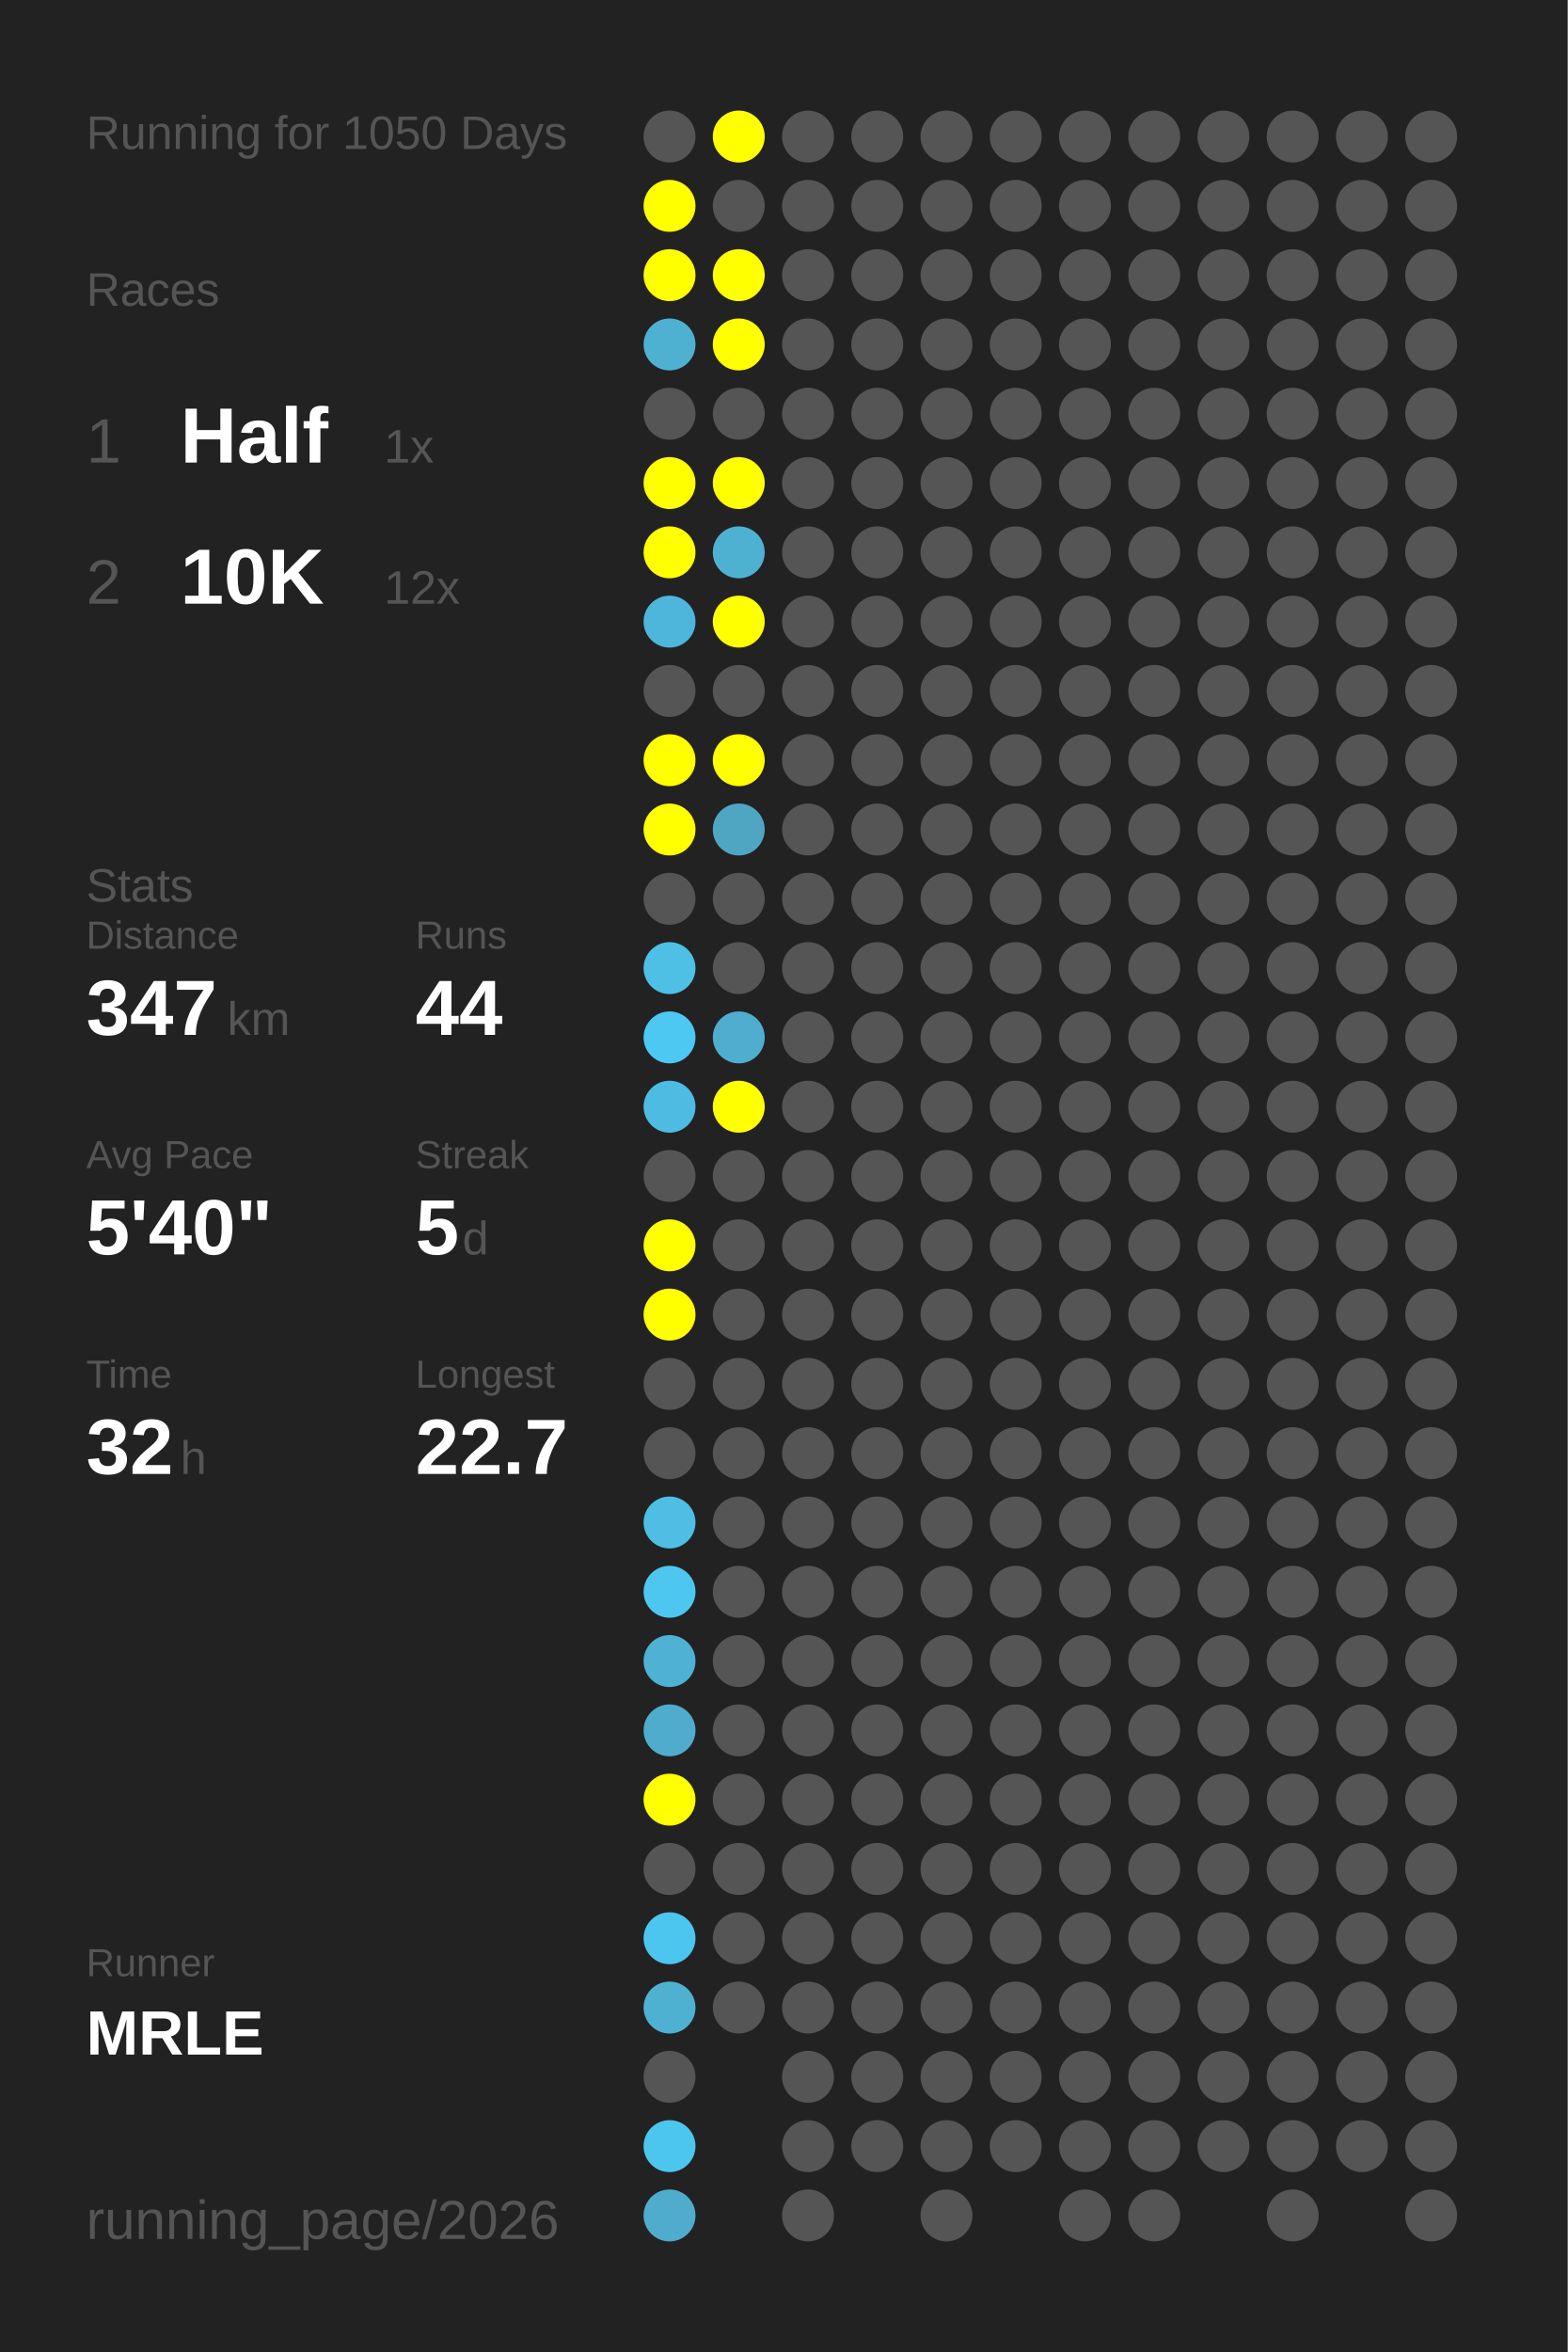
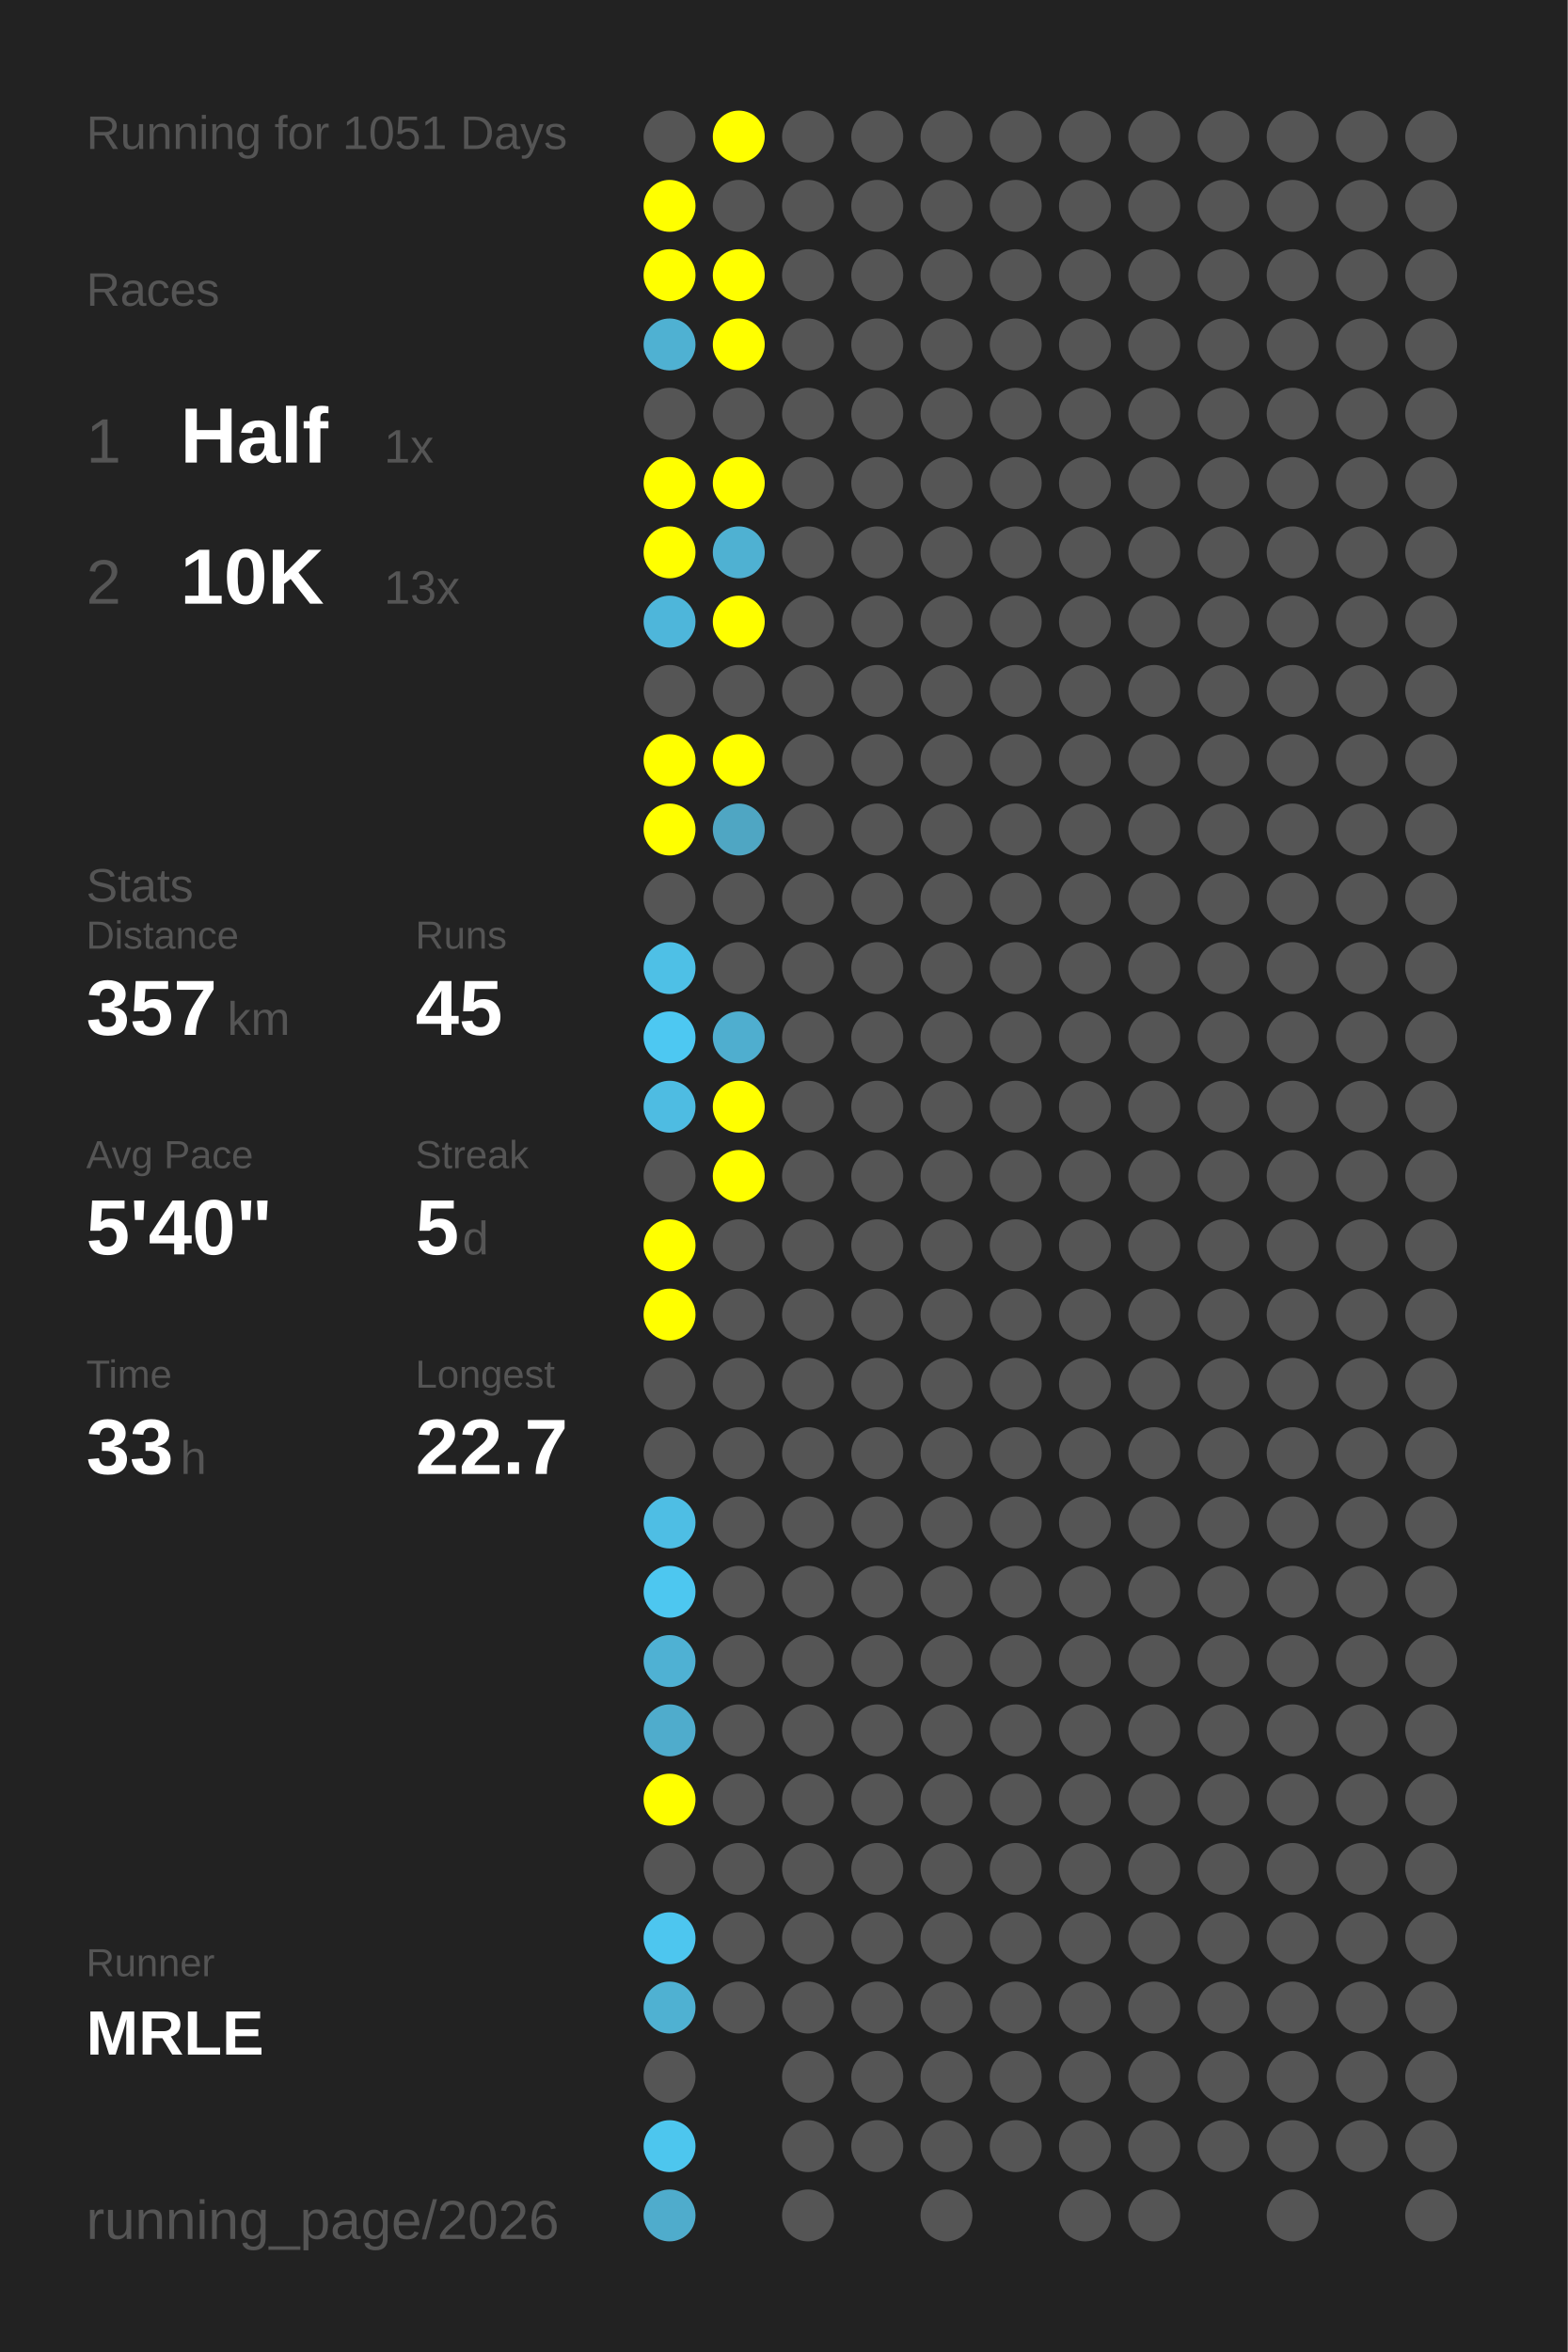
<svg xmlns="http://www.w3.org/2000/svg" baseProfile="full" height="300mm" version="1.1" viewBox="0,0,200,300" width="200mm">
  <defs />
  <rect fill="#222222" height="300" width="200" x="0" y="0" />
-   <text fill="#555555" style="font-size:6px; font-family:Arial;" x="11" y="19">Running for 1050 Days</text>
+   <text fill="#555555" style="font-size:6px; font-family:Arial;" x="11" y="19">Running for 1051 Days</text>
  <text fill="#555555" style="font-size:6px; font-family:Arial;" x="11" y="39">Races</text>
  <text fill="#555555" style="font-size:8px; font-family:Arial;" x="11" y="59">1</text>
  <text fill="#FFFFFF" style="font-size:10px; font-family:Arial; font-weight:bold;" x="23" y="59">Half</text>
  <text fill="#555555" style="font-size:6px; font-family:Arial;" x="49" y="59">1x</text>
  <text fill="#555555" style="font-size:8px; font-family:Arial;" x="11" y="77">2</text>
  <text fill="#FFFFFF" style="font-size:10px; font-family:Arial; font-weight:bold;" x="23" y="77">10K</text>
-   <text fill="#555555" style="font-size:6px; font-family:Arial;" x="49" y="77">12x</text>
+   <text fill="#555555" style="font-size:6px; font-family:Arial;" x="49" y="77">13x</text>
  <text fill="#555555" style="font-size:6px; font-family:Arial;" x="11" y="115">Stats</text>
  <text fill="#555555" style="font-size:5px; font-family:Arial;" x="11" y="121">Distance</text>
-   <text fill="#FFFFFF" style="font-size:10px; font-family:Arial; font-weight:bold;" x="11" y="132">347</text>
+   <text fill="#FFFFFF" style="font-size:10px; font-family:Arial; font-weight:bold;" x="11" y="132">357</text>
  <text fill="#555555" style="font-size:6px; font-family:Arial;" x="29" y="132">km</text>
  <text fill="#555555" style="font-size:5px; font-family:Arial;" x="53" y="121">Runs</text>
-   <text fill="#FFFFFF" style="font-size:10px; font-family:Arial; font-weight:bold;" x="53" y="132">44</text>
+   <text fill="#FFFFFF" style="font-size:10px; font-family:Arial; font-weight:bold;" x="53" y="132">45</text>
  <text fill="#555555" style="font-size:5px; font-family:Arial;" x="11" y="149">Avg Pace</text>
  <text fill="#FFFFFF" style="font-size:10px; font-family:Arial; font-weight:bold;" x="11" y="160">5'40"</text>
  <text fill="#555555" style="font-size:5px; font-family:Arial;" x="53" y="149">Streak</text>
  <text fill="#FFFFFF" style="font-size:10px; font-family:Arial; font-weight:bold;" x="53" y="160">5</text>
  <text fill="#555555" style="font-size:6px; font-family:Arial;" x="59" y="160">d</text>
  <text fill="#555555" style="font-size:5px; font-family:Arial;" x="11" y="177">Time</text>
-   <text fill="#FFFFFF" style="font-size:10px; font-family:Arial; font-weight:bold;" x="11" y="188">32</text>
+   <text fill="#FFFFFF" style="font-size:10px; font-family:Arial; font-weight:bold;" x="11" y="188">33</text>
  <text fill="#555555" style="font-size:6px; font-family:Arial;" x="23" y="188">h</text>
  <text fill="#555555" style="font-size:5px; font-family:Arial;" x="53" y="177">Longest</text>
  <text fill="#FFFFFF" style="font-size:10px; font-family:Arial; font-weight:bold;" x="53" y="188">22.7</text>
  <text fill="#555555" style="font-size:5px; font-family:Arial;" x="11" y="252.065">Runner</text>
  <text fill="#FFFFFF" style="font-size:8px; font-family:Arial; font-weight:bold;" x="11" y="262.065">MRLE</text>
  <text fill="#555555" style="font-size:7px; font-family:Arial;" x="11" y="285.581">running_page/2026</text>
  <circle cx="85.417" cy="17.419" fill="#555555" r="3.312" />
  <circle cx="85.417" cy="26.258" fill="#FFFF00" r="3.312" />
  <circle cx="85.417" cy="35.097" fill="#FFFF00" r="3.312" />
  <circle cx="85.417" cy="43.935" fill="#4fb1d2" r="3.312" />
  <circle cx="85.417" cy="52.774" fill="#555555" r="3.312" />
  <circle cx="85.417" cy="61.613" fill="#FFFF00" r="3.312" />
  <circle cx="85.417" cy="70.452" fill="#FFFF00" r="3.312" />
  <circle cx="85.417" cy="79.29" fill="#4eb6da" r="3.312" />
  <circle cx="85.417" cy="88.129" fill="#555555" r="3.312" />
  <circle cx="85.417" cy="96.968" fill="#FFFF00" r="3.312" />
  <circle cx="85.417" cy="105.806" fill="#FFFF00" r="3.312" />
  <circle cx="85.417" cy="114.645" fill="#555555" r="3.312" />
  <circle cx="85.417" cy="123.484" fill="#4ec0e6" r="3.312" />
  <circle cx="85.417" cy="132.323" fill="#4dc8f2" r="3.312" />
  <circle cx="85.417" cy="141.161" fill="#4ebce2" r="3.312" />
  <circle cx="85.417" cy="150" fill="#555555" r="3.312" />
  <circle cx="85.417" cy="158.839" fill="#FFFF00" r="3.312" />
  <circle cx="85.417" cy="167.677" fill="#FFFF00" r="3.312" />
  <circle cx="85.417" cy="176.516" fill="#555555" r="3.312" />
  <circle cx="85.417" cy="185.355" fill="#555555" r="3.312" />
  <circle cx="85.417" cy="194.194" fill="#4ebee4" r="3.312" />
  <circle cx="85.417" cy="203.032" fill="#4dc7f0" r="3.312" />
  <circle cx="85.417" cy="211.871" fill="#4fb1d3" r="3.312" />
  <circle cx="85.417" cy="220.71" fill="#4faccc" r="3.312" />
  <circle cx="85.417" cy="229.548" fill="#FFFF00" r="3.312" />
  <circle cx="85.417" cy="238.387" fill="#555555" r="3.312" />
  <circle cx="85.417" cy="247.226" fill="#4dc6ef" r="3.312" />
  <circle cx="85.417" cy="256.065" fill="#4fb1d2" r="3.312" />
  <circle cx="85.417" cy="264.903" fill="#555555" r="3.312" />
  <circle cx="85.417" cy="273.742" fill="#4dc6ee" r="3.312" />
  <circle cx="85.417" cy="282.581" fill="#4faccc" r="3.312" />
  <circle cx="94.25" cy="17.419" fill="#FFFF00" r="3.312" />
  <circle cx="94.25" cy="26.258" fill="#555555" r="3.312" />
  <circle cx="94.25" cy="35.097" fill="#FFFF00" r="3.312" />
  <circle cx="94.25" cy="43.935" fill="#FFFF00" r="3.312" />
  <circle cx="94.25" cy="52.774" fill="#555555" r="3.312" />
  <circle cx="94.25" cy="61.613" fill="#FFFF00" r="3.312" />
  <circle cx="94.25" cy="70.452" fill="#4fb1d2" r="3.312" />
  <circle cx="94.25" cy="79.29" fill="#FFFF00" r="3.312" />
  <circle cx="94.25" cy="88.129" fill="#555555" r="3.312" />
  <circle cx="94.25" cy="96.968" fill="#FFFF00" r="3.312" />
  <circle cx="94.25" cy="105.806" fill="#4fa6c3" r="3.312" />
  <circle cx="94.25" cy="114.645" fill="#555555" r="3.312" />
  <circle cx="94.25" cy="123.484" fill="#555555" r="3.312" />
  <circle cx="94.25" cy="132.323" fill="#4faecf" r="3.312" />
  <circle cx="94.25" cy="141.161" fill="#FFFF00" r="3.312" />
-   <circle cx="94.25" cy="150" fill="#555555" r="3.312" />
+   <circle cx="94.25" cy="150" fill="#FFFF00" r="3.312" />
  <circle cx="94.25" cy="158.839" fill="#555555" r="3.312" />
  <circle cx="94.25" cy="167.677" fill="#555555" r="3.312" />
  <circle cx="94.25" cy="176.516" fill="#555555" r="3.312" />
  <circle cx="94.25" cy="185.355" fill="#555555" r="3.312" />
  <circle cx="94.25" cy="194.194" fill="#555555" r="3.312" />
  <circle cx="94.25" cy="203.032" fill="#555555" r="3.312" />
  <circle cx="94.25" cy="211.871" fill="#555555" r="3.312" />
  <circle cx="94.25" cy="220.71" fill="#555555" r="3.312" />
  <circle cx="94.25" cy="229.548" fill="#555555" r="3.312" />
  <circle cx="94.25" cy="238.387" fill="#555555" r="3.312" />
  <circle cx="94.25" cy="247.226" fill="#555555" r="3.312" />
  <circle cx="94.25" cy="256.065" fill="#555555" r="3.312" />
  <circle cx="103.083" cy="17.419" fill="#555555" r="3.312" />
  <circle cx="103.083" cy="26.258" fill="#555555" r="3.312" />
  <circle cx="103.083" cy="35.097" fill="#555555" r="3.312" />
  <circle cx="103.083" cy="43.935" fill="#555555" r="3.312" />
  <circle cx="103.083" cy="52.774" fill="#555555" r="3.312" />
  <circle cx="103.083" cy="61.613" fill="#555555" r="3.312" />
  <circle cx="103.083" cy="70.452" fill="#555555" r="3.312" />
  <circle cx="103.083" cy="79.29" fill="#555555" r="3.312" />
  <circle cx="103.083" cy="88.129" fill="#555555" r="3.312" />
  <circle cx="103.083" cy="96.968" fill="#555555" r="3.312" />
  <circle cx="103.083" cy="105.806" fill="#555555" r="3.312" />
  <circle cx="103.083" cy="114.645" fill="#555555" r="3.312" />
  <circle cx="103.083" cy="123.484" fill="#555555" r="3.312" />
  <circle cx="103.083" cy="132.323" fill="#555555" r="3.312" />
  <circle cx="103.083" cy="141.161" fill="#555555" r="3.312" />
  <circle cx="103.083" cy="150" fill="#555555" r="3.312" />
  <circle cx="103.083" cy="158.839" fill="#555555" r="3.312" />
  <circle cx="103.083" cy="167.677" fill="#555555" r="3.312" />
  <circle cx="103.083" cy="176.516" fill="#555555" r="3.312" />
  <circle cx="103.083" cy="185.355" fill="#555555" r="3.312" />
  <circle cx="103.083" cy="194.194" fill="#555555" r="3.312" />
  <circle cx="103.083" cy="203.032" fill="#555555" r="3.312" />
  <circle cx="103.083" cy="211.871" fill="#555555" r="3.312" />
  <circle cx="103.083" cy="220.71" fill="#555555" r="3.312" />
  <circle cx="103.083" cy="229.548" fill="#555555" r="3.312" />
  <circle cx="103.083" cy="238.387" fill="#555555" r="3.312" />
  <circle cx="103.083" cy="247.226" fill="#555555" r="3.312" />
  <circle cx="103.083" cy="256.065" fill="#555555" r="3.312" />
  <circle cx="103.083" cy="264.903" fill="#555555" r="3.312" />
  <circle cx="103.083" cy="273.742" fill="#555555" r="3.312" />
  <circle cx="103.083" cy="282.581" fill="#555555" r="3.312" />
  <circle cx="111.917" cy="17.419" fill="#555555" r="3.312" />
  <circle cx="111.917" cy="26.258" fill="#555555" r="3.312" />
  <circle cx="111.917" cy="35.097" fill="#555555" r="3.312" />
  <circle cx="111.917" cy="43.935" fill="#555555" r="3.312" />
  <circle cx="111.917" cy="52.774" fill="#555555" r="3.312" />
  <circle cx="111.917" cy="61.613" fill="#555555" r="3.312" />
  <circle cx="111.917" cy="70.452" fill="#555555" r="3.312" />
  <circle cx="111.917" cy="79.29" fill="#555555" r="3.312" />
  <circle cx="111.917" cy="88.129" fill="#555555" r="3.312" />
  <circle cx="111.917" cy="96.968" fill="#555555" r="3.312" />
  <circle cx="111.917" cy="105.806" fill="#555555" r="3.312" />
  <circle cx="111.917" cy="114.645" fill="#555555" r="3.312" />
  <circle cx="111.917" cy="123.484" fill="#555555" r="3.312" />
  <circle cx="111.917" cy="132.323" fill="#555555" r="3.312" />
  <circle cx="111.917" cy="141.161" fill="#555555" r="3.312" />
  <circle cx="111.917" cy="150" fill="#555555" r="3.312" />
  <circle cx="111.917" cy="158.839" fill="#555555" r="3.312" />
  <circle cx="111.917" cy="167.677" fill="#555555" r="3.312" />
  <circle cx="111.917" cy="176.516" fill="#555555" r="3.312" />
  <circle cx="111.917" cy="185.355" fill="#555555" r="3.312" />
  <circle cx="111.917" cy="194.194" fill="#555555" r="3.312" />
  <circle cx="111.917" cy="203.032" fill="#555555" r="3.312" />
  <circle cx="111.917" cy="211.871" fill="#555555" r="3.312" />
  <circle cx="111.917" cy="220.71" fill="#555555" r="3.312" />
  <circle cx="111.917" cy="229.548" fill="#555555" r="3.312" />
  <circle cx="111.917" cy="238.387" fill="#555555" r="3.312" />
  <circle cx="111.917" cy="247.226" fill="#555555" r="3.312" />
  <circle cx="111.917" cy="256.065" fill="#555555" r="3.312" />
  <circle cx="111.917" cy="264.903" fill="#555555" r="3.312" />
  <circle cx="111.917" cy="273.742" fill="#555555" r="3.312" />
  <circle cx="120.75" cy="17.419" fill="#555555" r="3.312" />
  <circle cx="120.75" cy="26.258" fill="#555555" r="3.312" />
  <circle cx="120.75" cy="35.097" fill="#555555" r="3.312" />
  <circle cx="120.75" cy="43.935" fill="#555555" r="3.312" />
  <circle cx="120.75" cy="52.774" fill="#555555" r="3.312" />
  <circle cx="120.75" cy="61.613" fill="#555555" r="3.312" />
  <circle cx="120.75" cy="70.452" fill="#555555" r="3.312" />
  <circle cx="120.75" cy="79.29" fill="#555555" r="3.312" />
  <circle cx="120.75" cy="88.129" fill="#555555" r="3.312" />
  <circle cx="120.75" cy="96.968" fill="#555555" r="3.312" />
  <circle cx="120.75" cy="105.806" fill="#555555" r="3.312" />
  <circle cx="120.75" cy="114.645" fill="#555555" r="3.312" />
  <circle cx="120.75" cy="123.484" fill="#555555" r="3.312" />
  <circle cx="120.75" cy="132.323" fill="#555555" r="3.312" />
  <circle cx="120.75" cy="141.161" fill="#555555" r="3.312" />
  <circle cx="120.75" cy="150" fill="#555555" r="3.312" />
  <circle cx="120.75" cy="158.839" fill="#555555" r="3.312" />
  <circle cx="120.75" cy="167.677" fill="#555555" r="3.312" />
  <circle cx="120.75" cy="176.516" fill="#555555" r="3.312" />
  <circle cx="120.75" cy="185.355" fill="#555555" r="3.312" />
  <circle cx="120.75" cy="194.194" fill="#555555" r="3.312" />
  <circle cx="120.75" cy="203.032" fill="#555555" r="3.312" />
  <circle cx="120.75" cy="211.871" fill="#555555" r="3.312" />
  <circle cx="120.75" cy="220.71" fill="#555555" r="3.312" />
  <circle cx="120.75" cy="229.548" fill="#555555" r="3.312" />
  <circle cx="120.75" cy="238.387" fill="#555555" r="3.312" />
  <circle cx="120.75" cy="247.226" fill="#555555" r="3.312" />
  <circle cx="120.75" cy="256.065" fill="#555555" r="3.312" />
  <circle cx="120.75" cy="264.903" fill="#555555" r="3.312" />
  <circle cx="120.75" cy="273.742" fill="#555555" r="3.312" />
  <circle cx="120.75" cy="282.581" fill="#555555" r="3.312" />
  <circle cx="129.583" cy="17.419" fill="#555555" r="3.312" />
  <circle cx="129.583" cy="26.258" fill="#555555" r="3.312" />
  <circle cx="129.583" cy="35.097" fill="#555555" r="3.312" />
  <circle cx="129.583" cy="43.935" fill="#555555" r="3.312" />
  <circle cx="129.583" cy="52.774" fill="#555555" r="3.312" />
  <circle cx="129.583" cy="61.613" fill="#555555" r="3.312" />
  <circle cx="129.583" cy="70.452" fill="#555555" r="3.312" />
  <circle cx="129.583" cy="79.29" fill="#555555" r="3.312" />
  <circle cx="129.583" cy="88.129" fill="#555555" r="3.312" />
  <circle cx="129.583" cy="96.968" fill="#555555" r="3.312" />
  <circle cx="129.583" cy="105.806" fill="#555555" r="3.312" />
  <circle cx="129.583" cy="114.645" fill="#555555" r="3.312" />
  <circle cx="129.583" cy="123.484" fill="#555555" r="3.312" />
  <circle cx="129.583" cy="132.323" fill="#555555" r="3.312" />
  <circle cx="129.583" cy="141.161" fill="#555555" r="3.312" />
  <circle cx="129.583" cy="150" fill="#555555" r="3.312" />
  <circle cx="129.583" cy="158.839" fill="#555555" r="3.312" />
  <circle cx="129.583" cy="167.677" fill="#555555" r="3.312" />
  <circle cx="129.583" cy="176.516" fill="#555555" r="3.312" />
  <circle cx="129.583" cy="185.355" fill="#555555" r="3.312" />
  <circle cx="129.583" cy="194.194" fill="#555555" r="3.312" />
  <circle cx="129.583" cy="203.032" fill="#555555" r="3.312" />
  <circle cx="129.583" cy="211.871" fill="#555555" r="3.312" />
  <circle cx="129.583" cy="220.71" fill="#555555" r="3.312" />
  <circle cx="129.583" cy="229.548" fill="#555555" r="3.312" />
  <circle cx="129.583" cy="238.387" fill="#555555" r="3.312" />
  <circle cx="129.583" cy="247.226" fill="#555555" r="3.312" />
  <circle cx="129.583" cy="256.065" fill="#555555" r="3.312" />
  <circle cx="129.583" cy="264.903" fill="#555555" r="3.312" />
  <circle cx="129.583" cy="273.742" fill="#555555" r="3.312" />
  <circle cx="138.417" cy="17.419" fill="#555555" r="3.312" />
  <circle cx="138.417" cy="26.258" fill="#555555" r="3.312" />
  <circle cx="138.417" cy="35.097" fill="#555555" r="3.312" />
  <circle cx="138.417" cy="43.935" fill="#555555" r="3.312" />
  <circle cx="138.417" cy="52.774" fill="#555555" r="3.312" />
  <circle cx="138.417" cy="61.613" fill="#555555" r="3.312" />
  <circle cx="138.417" cy="70.452" fill="#555555" r="3.312" />
  <circle cx="138.417" cy="79.29" fill="#555555" r="3.312" />
  <circle cx="138.417" cy="88.129" fill="#555555" r="3.312" />
  <circle cx="138.417" cy="96.968" fill="#555555" r="3.312" />
  <circle cx="138.417" cy="105.806" fill="#555555" r="3.312" />
  <circle cx="138.417" cy="114.645" fill="#555555" r="3.312" />
  <circle cx="138.417" cy="123.484" fill="#555555" r="3.312" />
  <circle cx="138.417" cy="132.323" fill="#555555" r="3.312" />
  <circle cx="138.417" cy="141.161" fill="#555555" r="3.312" />
  <circle cx="138.417" cy="150" fill="#555555" r="3.312" />
  <circle cx="138.417" cy="158.839" fill="#555555" r="3.312" />
  <circle cx="138.417" cy="167.677" fill="#555555" r="3.312" />
  <circle cx="138.417" cy="176.516" fill="#555555" r="3.312" />
  <circle cx="138.417" cy="185.355" fill="#555555" r="3.312" />
  <circle cx="138.417" cy="194.194" fill="#555555" r="3.312" />
  <circle cx="138.417" cy="203.032" fill="#555555" r="3.312" />
  <circle cx="138.417" cy="211.871" fill="#555555" r="3.312" />
  <circle cx="138.417" cy="220.71" fill="#555555" r="3.312" />
  <circle cx="138.417" cy="229.548" fill="#555555" r="3.312" />
  <circle cx="138.417" cy="238.387" fill="#555555" r="3.312" />
  <circle cx="138.417" cy="247.226" fill="#555555" r="3.312" />
  <circle cx="138.417" cy="256.065" fill="#555555" r="3.312" />
  <circle cx="138.417" cy="264.903" fill="#555555" r="3.312" />
  <circle cx="138.417" cy="273.742" fill="#555555" r="3.312" />
  <circle cx="138.417" cy="282.581" fill="#555555" r="3.312" />
  <circle cx="147.25" cy="17.419" fill="#555555" r="3.312" />
  <circle cx="147.25" cy="26.258" fill="#555555" r="3.312" />
  <circle cx="147.25" cy="35.097" fill="#555555" r="3.312" />
  <circle cx="147.25" cy="43.935" fill="#555555" r="3.312" />
  <circle cx="147.25" cy="52.774" fill="#555555" r="3.312" />
  <circle cx="147.25" cy="61.613" fill="#555555" r="3.312" />
  <circle cx="147.25" cy="70.452" fill="#555555" r="3.312" />
  <circle cx="147.25" cy="79.29" fill="#555555" r="3.312" />
  <circle cx="147.25" cy="88.129" fill="#555555" r="3.312" />
  <circle cx="147.25" cy="96.968" fill="#555555" r="3.312" />
  <circle cx="147.25" cy="105.806" fill="#555555" r="3.312" />
  <circle cx="147.25" cy="114.645" fill="#555555" r="3.312" />
  <circle cx="147.25" cy="123.484" fill="#555555" r="3.312" />
  <circle cx="147.25" cy="132.323" fill="#555555" r="3.312" />
  <circle cx="147.25" cy="141.161" fill="#555555" r="3.312" />
  <circle cx="147.25" cy="150" fill="#555555" r="3.312" />
  <circle cx="147.25" cy="158.839" fill="#555555" r="3.312" />
  <circle cx="147.25" cy="167.677" fill="#555555" r="3.312" />
  <circle cx="147.25" cy="176.516" fill="#555555" r="3.312" />
  <circle cx="147.25" cy="185.355" fill="#555555" r="3.312" />
  <circle cx="147.25" cy="194.194" fill="#555555" r="3.312" />
  <circle cx="147.25" cy="203.032" fill="#555555" r="3.312" />
  <circle cx="147.25" cy="211.871" fill="#555555" r="3.312" />
  <circle cx="147.25" cy="220.71" fill="#555555" r="3.312" />
  <circle cx="147.25" cy="229.548" fill="#555555" r="3.312" />
  <circle cx="147.25" cy="238.387" fill="#555555" r="3.312" />
  <circle cx="147.25" cy="247.226" fill="#555555" r="3.312" />
  <circle cx="147.25" cy="256.065" fill="#555555" r="3.312" />
  <circle cx="147.25" cy="264.903" fill="#555555" r="3.312" />
  <circle cx="147.25" cy="273.742" fill="#555555" r="3.312" />
  <circle cx="147.25" cy="282.581" fill="#555555" r="3.312" />
  <circle cx="156.083" cy="17.419" fill="#555555" r="3.312" />
  <circle cx="156.083" cy="26.258" fill="#555555" r="3.312" />
  <circle cx="156.083" cy="35.097" fill="#555555" r="3.312" />
  <circle cx="156.083" cy="43.935" fill="#555555" r="3.312" />
  <circle cx="156.083" cy="52.774" fill="#555555" r="3.312" />
  <circle cx="156.083" cy="61.613" fill="#555555" r="3.312" />
  <circle cx="156.083" cy="70.452" fill="#555555" r="3.312" />
  <circle cx="156.083" cy="79.29" fill="#555555" r="3.312" />
  <circle cx="156.083" cy="88.129" fill="#555555" r="3.312" />
  <circle cx="156.083" cy="96.968" fill="#555555" r="3.312" />
  <circle cx="156.083" cy="105.806" fill="#555555" r="3.312" />
  <circle cx="156.083" cy="114.645" fill="#555555" r="3.312" />
  <circle cx="156.083" cy="123.484" fill="#555555" r="3.312" />
  <circle cx="156.083" cy="132.323" fill="#555555" r="3.312" />
  <circle cx="156.083" cy="141.161" fill="#555555" r="3.312" />
  <circle cx="156.083" cy="150" fill="#555555" r="3.312" />
  <circle cx="156.083" cy="158.839" fill="#555555" r="3.312" />
  <circle cx="156.083" cy="167.677" fill="#555555" r="3.312" />
  <circle cx="156.083" cy="176.516" fill="#555555" r="3.312" />
  <circle cx="156.083" cy="185.355" fill="#555555" r="3.312" />
  <circle cx="156.083" cy="194.194" fill="#555555" r="3.312" />
  <circle cx="156.083" cy="203.032" fill="#555555" r="3.312" />
  <circle cx="156.083" cy="211.871" fill="#555555" r="3.312" />
  <circle cx="156.083" cy="220.71" fill="#555555" r="3.312" />
  <circle cx="156.083" cy="229.548" fill="#555555" r="3.312" />
  <circle cx="156.083" cy="238.387" fill="#555555" r="3.312" />
  <circle cx="156.083" cy="247.226" fill="#555555" r="3.312" />
  <circle cx="156.083" cy="256.065" fill="#555555" r="3.312" />
  <circle cx="156.083" cy="264.903" fill="#555555" r="3.312" />
  <circle cx="156.083" cy="273.742" fill="#555555" r="3.312" />
  <circle cx="164.917" cy="17.419" fill="#555555" r="3.312" />
  <circle cx="164.917" cy="26.258" fill="#555555" r="3.312" />
  <circle cx="164.917" cy="35.097" fill="#555555" r="3.312" />
  <circle cx="164.917" cy="43.935" fill="#555555" r="3.312" />
  <circle cx="164.917" cy="52.774" fill="#555555" r="3.312" />
  <circle cx="164.917" cy="61.613" fill="#555555" r="3.312" />
  <circle cx="164.917" cy="70.452" fill="#555555" r="3.312" />
  <circle cx="164.917" cy="79.29" fill="#555555" r="3.312" />
  <circle cx="164.917" cy="88.129" fill="#555555" r="3.312" />
  <circle cx="164.917" cy="96.968" fill="#555555" r="3.312" />
  <circle cx="164.917" cy="105.806" fill="#555555" r="3.312" />
  <circle cx="164.917" cy="114.645" fill="#555555" r="3.312" />
  <circle cx="164.917" cy="123.484" fill="#555555" r="3.312" />
  <circle cx="164.917" cy="132.323" fill="#555555" r="3.312" />
  <circle cx="164.917" cy="141.161" fill="#555555" r="3.312" />
  <circle cx="164.917" cy="150" fill="#555555" r="3.312" />
  <circle cx="164.917" cy="158.839" fill="#555555" r="3.312" />
  <circle cx="164.917" cy="167.677" fill="#555555" r="3.312" />
  <circle cx="164.917" cy="176.516" fill="#555555" r="3.312" />
  <circle cx="164.917" cy="185.355" fill="#555555" r="3.312" />
  <circle cx="164.917" cy="194.194" fill="#555555" r="3.312" />
  <circle cx="164.917" cy="203.032" fill="#555555" r="3.312" />
  <circle cx="164.917" cy="211.871" fill="#555555" r="3.312" />
  <circle cx="164.917" cy="220.71" fill="#555555" r="3.312" />
  <circle cx="164.917" cy="229.548" fill="#555555" r="3.312" />
  <circle cx="164.917" cy="238.387" fill="#555555" r="3.312" />
  <circle cx="164.917" cy="247.226" fill="#555555" r="3.312" />
  <circle cx="164.917" cy="256.065" fill="#555555" r="3.312" />
  <circle cx="164.917" cy="264.903" fill="#555555" r="3.312" />
  <circle cx="164.917" cy="273.742" fill="#555555" r="3.312" />
  <circle cx="164.917" cy="282.581" fill="#555555" r="3.312" />
  <circle cx="173.75" cy="17.419" fill="#555555" r="3.312" />
  <circle cx="173.75" cy="26.258" fill="#555555" r="3.312" />
  <circle cx="173.75" cy="35.097" fill="#555555" r="3.312" />
  <circle cx="173.75" cy="43.935" fill="#555555" r="3.312" />
  <circle cx="173.75" cy="52.774" fill="#555555" r="3.312" />
  <circle cx="173.75" cy="61.613" fill="#555555" r="3.312" />
  <circle cx="173.75" cy="70.452" fill="#555555" r="3.312" />
  <circle cx="173.75" cy="79.29" fill="#555555" r="3.312" />
  <circle cx="173.75" cy="88.129" fill="#555555" r="3.312" />
  <circle cx="173.75" cy="96.968" fill="#555555" r="3.312" />
  <circle cx="173.75" cy="105.806" fill="#555555" r="3.312" />
  <circle cx="173.75" cy="114.645" fill="#555555" r="3.312" />
  <circle cx="173.75" cy="123.484" fill="#555555" r="3.312" />
  <circle cx="173.75" cy="132.323" fill="#555555" r="3.312" />
  <circle cx="173.75" cy="141.161" fill="#555555" r="3.312" />
  <circle cx="173.75" cy="150" fill="#555555" r="3.312" />
  <circle cx="173.75" cy="158.839" fill="#555555" r="3.312" />
  <circle cx="173.75" cy="167.677" fill="#555555" r="3.312" />
  <circle cx="173.75" cy="176.516" fill="#555555" r="3.312" />
  <circle cx="173.75" cy="185.355" fill="#555555" r="3.312" />
  <circle cx="173.75" cy="194.194" fill="#555555" r="3.312" />
  <circle cx="173.75" cy="203.032" fill="#555555" r="3.312" />
  <circle cx="173.75" cy="211.871" fill="#555555" r="3.312" />
  <circle cx="173.75" cy="220.71" fill="#555555" r="3.312" />
  <circle cx="173.75" cy="229.548" fill="#555555" r="3.312" />
  <circle cx="173.75" cy="238.387" fill="#555555" r="3.312" />
  <circle cx="173.75" cy="247.226" fill="#555555" r="3.312" />
  <circle cx="173.75" cy="256.065" fill="#555555" r="3.312" />
  <circle cx="173.75" cy="264.903" fill="#555555" r="3.312" />
  <circle cx="173.75" cy="273.742" fill="#555555" r="3.312" />
  <circle cx="182.583" cy="17.419" fill="#555555" r="3.312" />
  <circle cx="182.583" cy="26.258" fill="#555555" r="3.312" />
  <circle cx="182.583" cy="35.097" fill="#555555" r="3.312" />
  <circle cx="182.583" cy="43.935" fill="#555555" r="3.312" />
  <circle cx="182.583" cy="52.774" fill="#555555" r="3.312" />
  <circle cx="182.583" cy="61.613" fill="#555555" r="3.312" />
  <circle cx="182.583" cy="70.452" fill="#555555" r="3.312" />
  <circle cx="182.583" cy="79.29" fill="#555555" r="3.312" />
  <circle cx="182.583" cy="88.129" fill="#555555" r="3.312" />
  <circle cx="182.583" cy="96.968" fill="#555555" r="3.312" />
  <circle cx="182.583" cy="105.806" fill="#555555" r="3.312" />
  <circle cx="182.583" cy="114.645" fill="#555555" r="3.312" />
  <circle cx="182.583" cy="123.484" fill="#555555" r="3.312" />
  <circle cx="182.583" cy="132.323" fill="#555555" r="3.312" />
  <circle cx="182.583" cy="141.161" fill="#555555" r="3.312" />
  <circle cx="182.583" cy="150" fill="#555555" r="3.312" />
  <circle cx="182.583" cy="158.839" fill="#555555" r="3.312" />
  <circle cx="182.583" cy="167.677" fill="#555555" r="3.312" />
  <circle cx="182.583" cy="176.516" fill="#555555" r="3.312" />
  <circle cx="182.583" cy="185.355" fill="#555555" r="3.312" />
  <circle cx="182.583" cy="194.194" fill="#555555" r="3.312" />
  <circle cx="182.583" cy="203.032" fill="#555555" r="3.312" />
  <circle cx="182.583" cy="211.871" fill="#555555" r="3.312" />
  <circle cx="182.583" cy="220.71" fill="#555555" r="3.312" />
  <circle cx="182.583" cy="229.548" fill="#555555" r="3.312" />
  <circle cx="182.583" cy="238.387" fill="#555555" r="3.312" />
  <circle cx="182.583" cy="247.226" fill="#555555" r="3.312" />
  <circle cx="182.583" cy="256.065" fill="#555555" r="3.312" />
  <circle cx="182.583" cy="264.903" fill="#555555" r="3.312" />
  <circle cx="182.583" cy="273.742" fill="#555555" r="3.312" />
  <circle cx="182.583" cy="282.581" fill="#555555" r="3.312" />
</svg>
